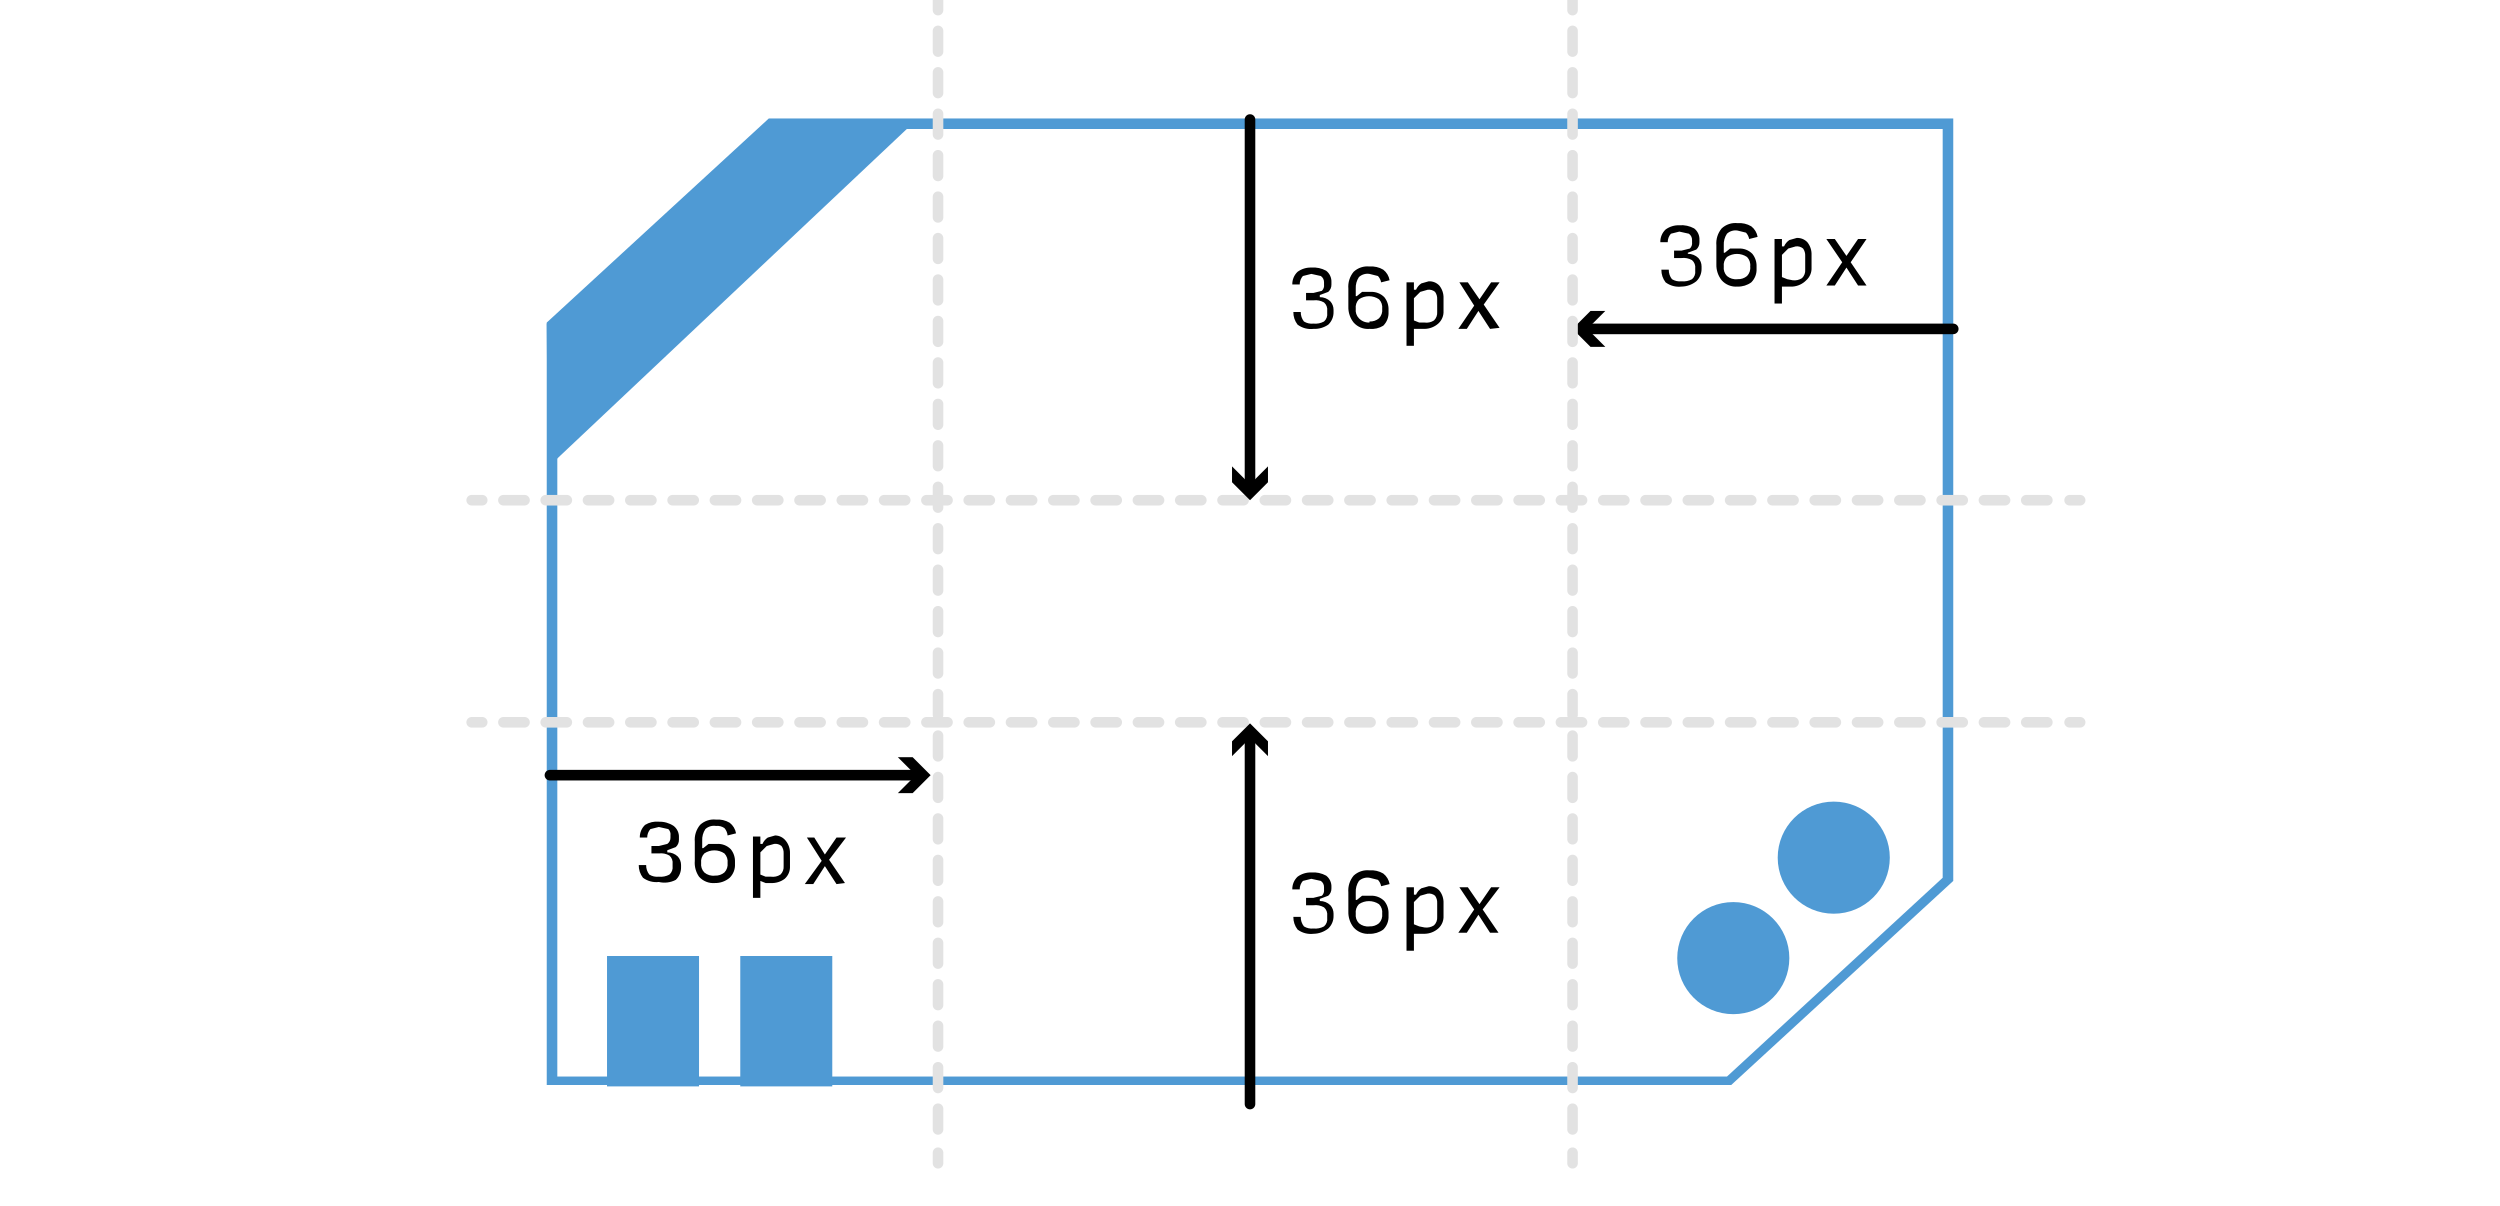
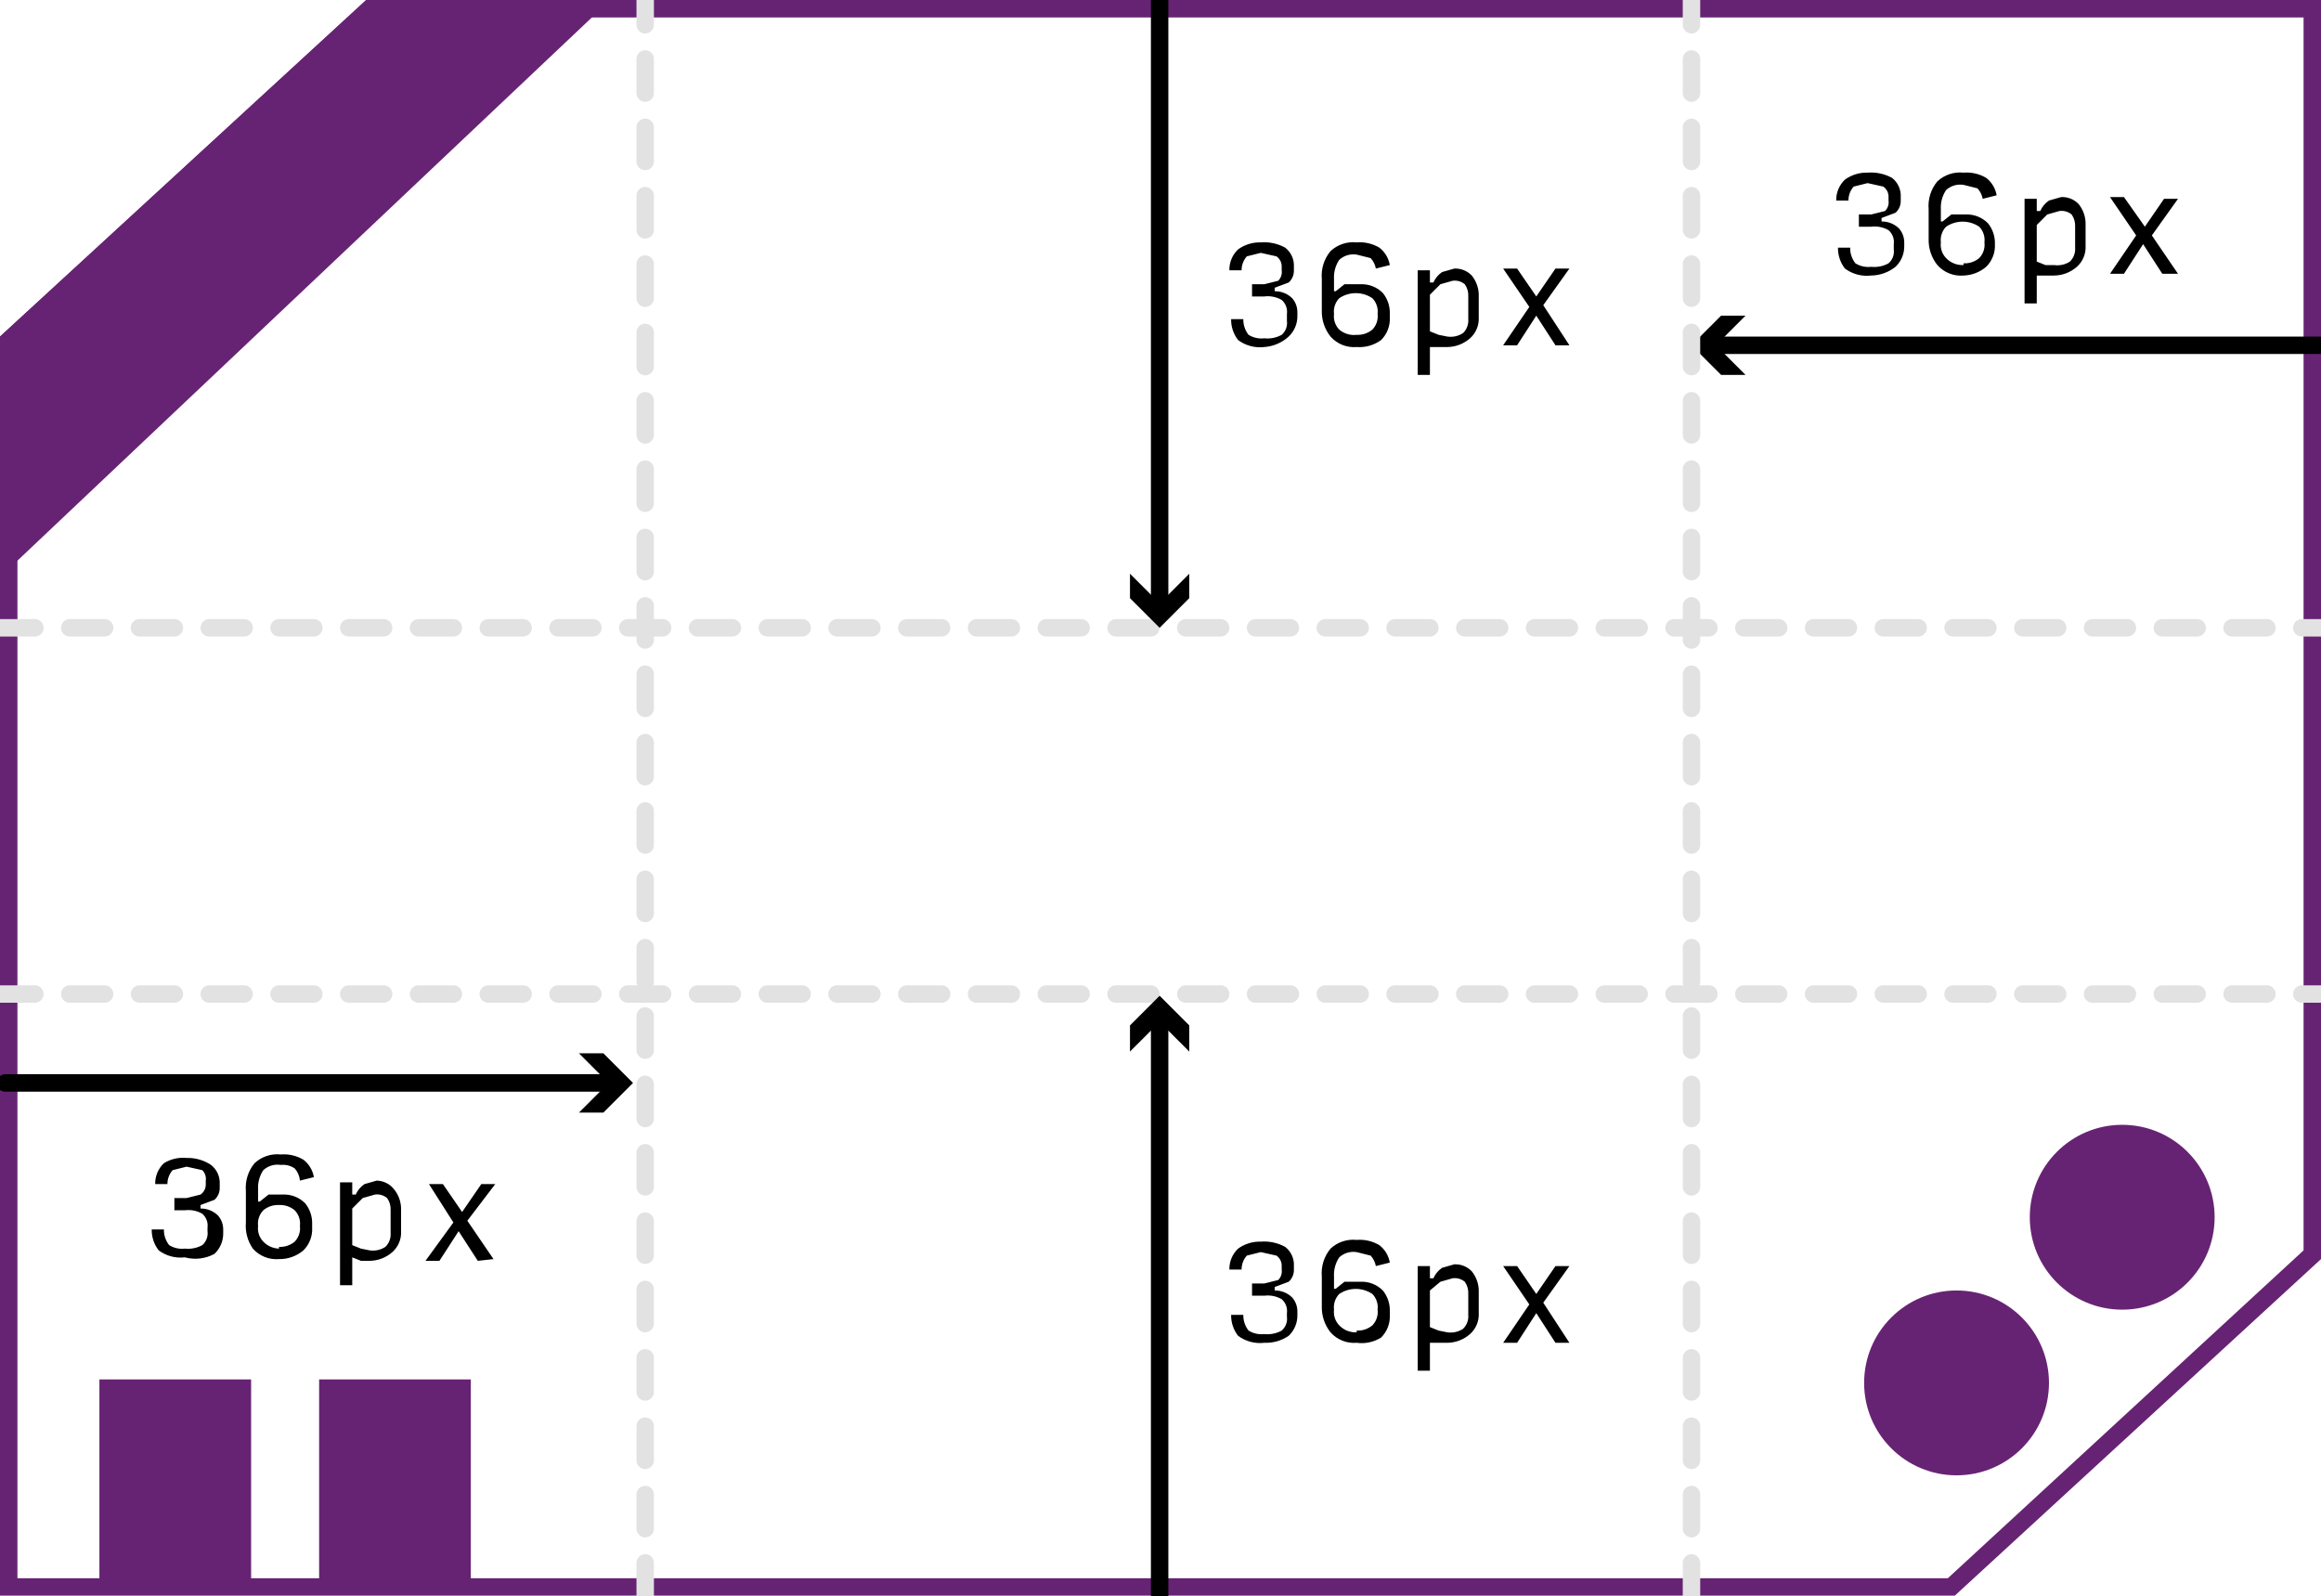
- <svg xmlns="http://www.w3.org/2000/svg" width="236.4" height="114" viewBox="0 0 236.4 114">
-   <g fill="#4f9ad4">
-     <path d="M183.7 12.2V83l-20.4 18.8H52.7V31l20.4-18.8h110.6m1-1h-112l-21 19.3v72.1h112l21-19.3V11.2z" />
-     <path d="M57.4 90.4h8.7v12.33h-8.7zm12.6 0h8.7v12.33H70zm2.7-79.1l-21 19.3.1 13.6 34.9-32.9h-14z" />
-     <circle cx="173.4" cy="81.1" r="5.3" />
-     <circle cx="163.9" cy="90.6" r="5.3" />
+ <svg xmlns="http://www.w3.org/2000/svg" width="133.1" height="91.5" viewBox="0 0 133.1 91.5">
+   <g fill="#672373">
+     <path d="M132.1 1v70.7l-20.4 18.8H1V19.8L21.4 1h110.7m1-1H21L0 19.3v72.2h112.1l21-19.3V0z" />
+     <path d="M5.7 79.1h8.7v12.33H5.7zm12.6 0H27v12.33h-8.7zM21 0L0 19.3.1 33 35 0H21z" />
+     <circle cx="121.7" cy="69.8" r="5.3" />
+     <circle cx="112.2" cy="79.3" r="5.3" />
  </g>
-   <path fill="none" stroke="#e2e2e2" stroke-linecap="round" stroke-linejoin="round" d="M44.6 47.3h1" />
-   <path fill="none" stroke="#e2e2e2" stroke-dasharray="2 2" stroke-linecap="round" stroke-linejoin="round" d="M47.6 47.3h147.1" />
-   <path fill="none" stroke="#e2e2e2" stroke-linecap="round" stroke-linejoin="round" d="M195.7 47.3h1m-152.1 21h1" />
-   <path fill="none" stroke="#e2e2e2" stroke-dasharray="2 2" stroke-linecap="round" stroke-linejoin="round" d="M47.6 68.3h147.1" />
-   <path fill="none" stroke="#e2e2e2" stroke-linecap="round" stroke-linejoin="round" d="M195.7 68.3h1" />
-   <path d="M124.2 31.1a2.1 2.1 0 0 1-1.5-.4 1.9 1.9 0 0 1-.4-1.2h.7a1.4 1.4 0 0 0 .3.9 1.4 1.4 0 0 0 .9.2 1.7 1.7 0 0 0 1-.2.9.9 0 0 0 .3-.8v-.2a.9.9 0 0 0-.3-.8 1.6 1.6 0 0 0-1-.2h-.7v-.7h.7l.8-.2a.7.7 0 0 0 .2-.6v-.2a.7.7 0 0 0-.3-.6l-.9-.2-.8.2a1.2 1.2 0 0 0-.3.8h-.7a1.6 1.6 0 0 1 .5-1.2 2.1 2.1 0 0 1 1.3-.4 2.5 2.5 0 0 1 1.4.3 1.3 1.3 0 0 1 .5 1.1v.2a.9.9 0 0 1-.3.7l-.8.3v.2a1.4 1.4 0 0 1 1 .4 1.2 1.2 0 0 1 .3.8v.2a1.6 1.6 0 0 1-.5 1.2 2.3 2.3 0 0 1-1.4.4zm5.3 0a1.8 1.8 0 0 1-1.5-.6 2.3 2.3 0 0 1-.5-1.5v-1.7a2.2 2.2 0 0 1 .5-1.6 1.9 1.9 0 0 1 1.5-.5 2.2 2.2 0 0 1 1.3.3 1.6 1.6 0 0 1 .6 1l-.8.2a1.2 1.2 0 0 0-.3-.6l-.8-.2a1.2 1.2 0 0 0-1 .3 1.8 1.8 0 0 0-.3 1.1v.7h.1l.5-.4h.8a1.7 1.7 0 0 1 1.3.5 1.8 1.8 0 0 1 .4 1.2v.2a1.7 1.7 0 0 1-.5 1.3 2.1 2.1 0 0 1-1.3.3zm0-.7a1.3 1.3 0 0 0 .9-.3 1.1 1.1 0 0 0 .3-.9 1.1 1.1 0 0 0-.3-.9 1.7 1.7 0 0 0-1.9 0 1.1 1.1 0 0 0-.3.9 1.1 1.1 0 0 0 .3.9 1.3 1.3 0 0 0 1 .4zm5.2.7h-1v1.6h-.7v-6h.7v.7h.2a1.4 1.4 0 0 1 .5-.6l.7-.2a1.3 1.3 0 0 1 1 .4 1.8 1.8 0 0 1 .4 1.2v1.2a1.5 1.5 0 0 1-.5 1.2 2 2 0 0 1-1.3.5zm0-.6a1.3 1.3 0 0 0 .9-.2 1 1 0 0 0 .3-.8v-1.2a1.1 1.1 0 0 0-.2-.7.9.9 0 0 0-.7-.2l-.7.2-.6.6v2.1l.5.2zm6.2.6l-1.1-1.7-1.1 1.7h-.8l1.5-2.2-1.4-2.2h.8l1.1 1.6 1.1-1.6h.8l-1.5 2.1 1.5 2.2zm18.1-4a2.1 2.1 0 0 1-1.5-.4 1.9 1.9 0 0 1-.4-1.2h.7a1.4 1.4 0 0 0 .3.9 1.4 1.4 0 0 0 .9.2 1.7 1.7 0 0 0 1-.2.9.9 0 0 0 .3-.8v-.2a.9.9 0 0 0-.3-.8 1.6 1.6 0 0 0-1-.2h-.7v-.7h.7l.8-.2a.7.7 0 0 0 .2-.6v-.2a.7.7 0 0 0-.3-.6l-.9-.2-.8.2a1.2 1.2 0 0 0-.3.8h-.7a1.6 1.6 0 0 1 .5-1.2 2.1 2.1 0 0 1 1.3-.4 2.5 2.5 0 0 1 1.4.3 1.3 1.3 0 0 1 .5 1.1v.2a.9.9 0 0 1-.3.7l-.8.3v.1a1.4 1.4 0 0 1 1 .4 1.2 1.2 0 0 1 .3.8v.2a1.6 1.6 0 0 1-.5 1.2 2.3 2.3 0 0 1-1.4.5zm5.3 0a1.8 1.8 0 0 1-1.5-.6 2.3 2.3 0 0 1-.5-1.5v-1.8a2.2 2.2 0 0 1 .5-1.6 1.9 1.9 0 0 1 1.5-.5 2.2 2.2 0 0 1 1.3.3 1.6 1.6 0 0 1 .6 1l-.8.2a1.2 1.2 0 0 0-.3-.6l-.8-.2a1.2 1.2 0 0 0-1 .3 1.8 1.8 0 0 0-.3 1.1v.7h.1l.5-.4h.8a1.7 1.7 0 0 1 1.3.5 1.8 1.8 0 0 1 .4 1.2v.2a1.7 1.7 0 0 1-.5 1.3 2.1 2.1 0 0 1-1.3.4zm0-.7a1.3 1.3 0 0 0 .9-.3 1.1 1.1 0 0 0 .3-.9 1.1 1.1 0 0 0-.3-.9 1.7 1.7 0 0 0-1.9 0 1.1 1.1 0 0 0-.3.9 1.1 1.1 0 0 0 .3.9 1.3 1.3 0 0 0 1 .3zm5.2.7h-1v1.6h-.7v-6.1h.7v.7h.2a1.4 1.4 0 0 1 .5-.6l.7-.2a1.3 1.3 0 0 1 1 .4 1.8 1.8 0 0 1 .4 1.2v1.2a1.5 1.5 0 0 1-.5 1.2 2 2 0 0 1-1.3.6zm0-.6a1.3 1.3 0 0 0 .9-.2 1 1 0 0 0 .3-.8v-1.3a1.1 1.1 0 0 0-.2-.7.9.9 0 0 0-.7-.2l-.7.2-.6.6v2.1l.5.2zm6.2.5l-1.1-1.7-1.1 1.7h-.8l1.5-2.2-1.5-2.2h.8l1.1 1.6 1.1-1.6h.8l-1.5 2.2 1.5 2.2zm-51.5 61.3a2.1 2.1 0 0 1-1.5-.4 1.9 1.9 0 0 1-.4-1.2h.7a1.4 1.4 0 0 0 .3.9 1.4 1.4 0 0 0 .9.2 1.7 1.7 0 0 0 1-.2.9.9 0 0 0 .3-.8v-.2a.9.9 0 0 0-.3-.8 1.6 1.6 0 0 0-1-.2h-.7v-.7h.7l.8-.2a.7.7 0 0 0 .2-.6v-.2a.7.7 0 0 0-.3-.6l-.9-.2-.8.2a1.2 1.2 0 0 0-.3.8h-.7a1.6 1.6 0 0 1 .5-1.2 2.1 2.1 0 0 1 1.3-.4 2.5 2.5 0 0 1 1.4.3 1.3 1.3 0 0 1 .5 1.1v.1a.9.9 0 0 1-.3.7l-.8.3v.2a1.4 1.4 0 0 1 1 .4 1.2 1.2 0 0 1 .3.8v.2a1.6 1.6 0 0 1-.5 1.2 2.3 2.3 0 0 1-1.4.5zm5.3 0a1.8 1.8 0 0 1-1.5-.6 2.3 2.3 0 0 1-.5-1.5v-1.8a2.2 2.2 0 0 1 .5-1.6 1.9 1.9 0 0 1 1.5-.5 2.2 2.2 0 0 1 1.3.3 1.6 1.6 0 0 1 .6 1l-.8.2a1.2 1.2 0 0 0-.3-.6l-.8-.2a1.2 1.2 0 0 0-1 .3 1.8 1.8 0 0 0-.3 1.1v.7h.1l.5-.4h.8a1.7 1.7 0 0 1 1.3.5 1.8 1.8 0 0 1 .4 1.2v.2a1.7 1.7 0 0 1-.5 1.3 2.1 2.1 0 0 1-1.3.4zm0-.7a1.3 1.3 0 0 0 .9-.3 1.1 1.1 0 0 0 .3-.9 1.1 1.1 0 0 0-.3-.9 1.7 1.7 0 0 0-1.9 0 1.1 1.1 0 0 0-.3.9 1.1 1.1 0 0 0 .3.9 1.3 1.3 0 0 0 1 .3zm5.2.7h-1v1.6h-.7v-6h.7v.7h.2a1.4 1.4 0 0 1 .5-.6l.7-.2a1.3 1.3 0 0 1 1 .4 1.8 1.8 0 0 1 .4 1.2v1.2a1.5 1.5 0 0 1-.5 1.2 2 2 0 0 1-1.3.5zm0-.6a1.3 1.3 0 0 0 .9-.2 1 1 0 0 0 .3-.8v-1.3a1.1 1.1 0 0 0-.2-.7.9.9 0 0 0-.7-.2l-.7.2-.6.6v2.1l.5.2zm6.2.5l-1.1-1.7-1.1 1.7h-.8l1.5-2.2-1.4-2.1h.8l1.1 1.6 1.1-1.6h.8l-1.6 2.1 1.5 2.2zm-78.6-4.8a2.1 2.1 0 0 1-1.5-.4 1.9 1.9 0 0 1-.4-1.2h.7a1.4 1.4 0 0 0 .3.9 1.4 1.4 0 0 0 .9.2 1.7 1.7 0 0 0 1-.2.9.9 0 0 0 .3-.8v-.2a.9.9 0 0 0-.3-.8 1.6 1.6 0 0 0-1-.2h-.7V80h.7l.8-.2a.7.7 0 0 0 .3-.6V79a.7.7 0 0 0-.2-.6l-.9-.2-.8.2a1.2 1.2 0 0 0-.3.8h-.7A1.6 1.6 0 0 1 61 78a2.1 2.1 0 0 1 1.3-.3 2.4 2.4 0 0 1 1.4.4 1.3 1.3 0 0 1 .5 1.1v.2a.9.9 0 0 1-.3.7l-.8.3v.2a1.4 1.4 0 0 1 1 .4 1.2 1.2 0 0 1 .3.8v.2a1.6 1.6 0 0 1-.5 1.2 2.3 2.3 0 0 1-1.6.2zm5.3.1a1.8 1.8 0 0 1-1.5-.6 2.3 2.3 0 0 1-.4-1.5v-1.8a2.2 2.2 0 0 1 .5-1.6 1.9 1.9 0 0 1 1.5-.5 2.2 2.2 0 0 1 1.3.3 1.6 1.6 0 0 1 .6 1l-.8.2a1.2 1.2 0 0 0-.3-.7 1.2 1.2 0 0 0-.8-.2 1.2 1.2 0 0 0-1 .3 1.8 1.8 0 0 0-.3 1.1v.7h.1l.5-.4h.8a1.7 1.7 0 0 1 1.3.5 1.8 1.8 0 0 1 .4 1.2v.2A1.7 1.7 0 0 1 69 83a2.1 2.1 0 0 1-1.4.5zm0-.7a1.3 1.3 0 0 0 .9-.3 1.1 1.1 0 0 0 .3-.9 1.1 1.1 0 0 0-.3-.9 1.7 1.7 0 0 0-1.9 0 1.1 1.1 0 0 0-.3.9 1.1 1.1 0 0 0 .3.9 1.3 1.3 0 0 0 1 .3zm5.3.7h-.5l-.5-.2v1.6h-.7v-5.8h.7v.7h.2a1.4 1.4 0 0 1 .5-.6l.7-.2a1.3 1.3 0 0 1 1 .5 1.8 1.8 0 0 1 .4 1.2v1.2a1.5 1.5 0 0 1-.5 1.2 2 2 0 0 1-1.3.4zm0-.6a1.3 1.3 0 0 0 .9-.2 1 1 0 0 0 .3-.8v-1.2a1.1 1.1 0 0 0-.2-.7.9.9 0 0 0-.7-.2l-.7.2-.6.6v2.1l.5.2zm6.2.7L78 81.9l-1.1 1.7h-.8l1.6-2.2-1.4-2.2h.7l1 1.6 1.1-1.6h.9l-1.6 2.1 1.5 2.2z" />
-   <path fill="none" stroke="#000" stroke-linecap="round" stroke-linejoin="round" d="M118.2 11.3v34.8" />
-   <path d="M116.5 44.1l1.7 1.7 1.7-1.7v1.5l-1.7 1.7-1.7-1.7v-1.5z" />
-   <path fill="none" stroke="#000" stroke-linecap="round" stroke-linejoin="round" d="M118.2 104.4V69.5" />
-   <path d="M119.9 71.5l-1.7-1.7-1.7 1.7v-1.4l1.7-1.7 1.7 1.7v1.4z" />
-   <path fill="none" stroke="#000" stroke-linecap="round" stroke-linejoin="round" d="M52 73.3h34.9" />
-   <path d="M84.9 75l1.7-1.7-1.7-1.7h1.4l1.7 1.7-1.7 1.7h-1.4z" />
-   <path fill="none" stroke="#000" stroke-linecap="round" stroke-linejoin="round" d="M184.7 31.1h-34.9" />
-   <path d="M151.8 29.4l-1.7 1.7 1.7 1.7h-1.4l-1.7-1.7 1.7-1.7h1.4z" />
-   <path fill="none" stroke="#e2e2e2" stroke-dasharray="1.96 1.96" stroke-linecap="round" stroke-linejoin="round" d="M88.7-1v109" />
-   <path fill="none" stroke="#e2e2e2" stroke-linecap="round" stroke-linejoin="round" d="M88.7 109v1" />
-   <path fill="none" stroke="#e2e2e2" stroke-dasharray="1.96 1.96" stroke-linecap="round" stroke-linejoin="round" d="M148.7-1v109" />
-   <path fill="none" stroke="#e2e2e2" stroke-linecap="round" stroke-linejoin="round" d="M148.7 109v1" />
+   <path fill="none" stroke="#e2e2e2" stroke-dasharray="2 2" stroke-linecap="round" stroke-linejoin="round" d="M-4 36h147M-4 57h147" />
+   <path d="M72.5 19.9a2.1 2.1 0 0 1-1.5-.4 1.9 1.9 0 0 1-.4-1.2h.7a1.4 1.4 0 0 0 .3.9 1.4 1.4 0 0 0 .9.2 1.7 1.7 0 0 0 1-.2.9.9 0 0 0 .3-.8V18a.9.9 0 0 0-.3-.8 1.6 1.6 0 0 0-1-.2h-.7v-.7h.7l.8-.2a.7.7 0 0 0 .2-.6v-.2a.7.7 0 0 0-.3-.6l-.9-.2-.8.2a1.2 1.2 0 0 0-.3.8h-.7a1.6 1.6 0 0 1 .5-1.2 2.1 2.1 0 0 1 1.3-.4 2.5 2.5 0 0 1 1.4.3 1.3 1.3 0 0 1 .5 1.1v.2a.9.9 0 0 1-.3.7l-.8.3v.2a1.4 1.4 0 0 1 1 .4 1.2 1.2 0 0 1 .3.8v.2a1.6 1.6 0 0 1-.5 1.2 2.3 2.3 0 0 1-1.4.6zm5.3 0a1.8 1.8 0 0 1-1.5-.6 2.3 2.3 0 0 1-.5-1.5V16a2.2 2.2 0 0 1 .5-1.6 1.9 1.9 0 0 1 1.5-.5 2.2 2.2 0 0 1 1.3.3 1.6 1.6 0 0 1 .6 1l-.8.2a1.2 1.2 0 0 0-.3-.6l-.8-.2a1.2 1.2 0 0 0-1 .3 1.8 1.8 0 0 0-.3 1.1v.7h.1l.5-.4h.9a1.7 1.7 0 0 1 1.3.5 1.8 1.8 0 0 1 .4 1.2v.2a1.7 1.7 0 0 1-.5 1.3 2.1 2.1 0 0 1-1.4.4zm0-.7a1.3 1.3 0 0 0 .9-.3 1.1 1.1 0 0 0 .3-.9 1.1 1.1 0 0 0-.3-.9 1.7 1.7 0 0 0-1.9 0 1.1 1.1 0 0 0-.3.9 1.1 1.1 0 0 0 .3.9 1.3 1.3 0 0 0 1 .3zm5.2.7h-1v1.6h-.7v-6h.7v.7h.2a1.4 1.4 0 0 1 .5-.6l.7-.2a1.3 1.3 0 0 1 1 .4 1.8 1.8 0 0 1 .4 1.2v1.2a1.5 1.5 0 0 1-.5 1.2 2 2 0 0 1-1.3.5zm0-.6a1.3 1.3 0 0 0 .9-.2 1 1 0 0 0 .3-.8V17a1.1 1.1 0 0 0-.2-.7.9.9 0 0 0-.7-.2l-.7.2-.6.6V19l.5.2zm6.2.5l-1.1-1.7-1.1 1.7h-.8l1.5-2.2-1.5-2.2h.8l1.1 1.6 1.1-1.6h.8l-1.5 2.1 1.5 2.3zm18.1-4a2.1 2.1 0 0 1-1.5-.4 1.9 1.9 0 0 1-.4-1.2h.7a1.4 1.4 0 0 0 .3.9 1.4 1.4 0 0 0 .9.2 1.7 1.7 0 0 0 1-.2.9.9 0 0 0 .3-.8V14a.9.9 0 0 0-.3-.8 1.6 1.6 0 0 0-1-.2h-.7v-.7h.7l.8-.2a.7.7 0 0 0 .2-.6v-.2a.7.7 0 0 0-.3-.6l-.9-.2-.8.2a1.2 1.2 0 0 0-.3.8h-.7a1.6 1.6 0 0 1 .5-1.2 2.1 2.1 0 0 1 1.3-.4 2.5 2.5 0 0 1 1.4.3 1.3 1.3 0 0 1 .5 1.1v.2a.9.9 0 0 1-.3.7l-.8.3v.2a1.4 1.4 0 0 1 1 .4 1.2 1.2 0 0 1 .3.8v.2a1.6 1.6 0 0 1-.5 1.2 2.3 2.3 0 0 1-1.4.5zm5.3 0a1.8 1.8 0 0 1-1.5-.6 2.3 2.3 0 0 1-.5-1.5V12a2.2 2.2 0 0 1 .5-1.6 1.9 1.9 0 0 1 1.5-.5 2.2 2.2 0 0 1 1.3.3 1.6 1.6 0 0 1 .6 1l-.8.2a1.2 1.2 0 0 0-.3-.6l-.8-.2a1.2 1.2 0 0 0-1 .3 1.8 1.8 0 0 0-.3 1.1v.7h.1l.5-.4h.8a1.7 1.7 0 0 1 1.3.5 1.8 1.8 0 0 1 .4 1.2 1.7 1.7 0 0 1-.5 1.3 2.1 2.1 0 0 1-1.3.5zm0-.7a1.3 1.3 0 0 0 .9-.3 1.1 1.1 0 0 0 .3-.9 1.1 1.1 0 0 0-.3-.9 1.7 1.7 0 0 0-1.9 0 1.1 1.1 0 0 0-.3.9 1.1 1.1 0 0 0 .3.9 1.3 1.3 0 0 0 1 .4zm5.2.7h-1v1.6h-.7v-6h.7v.7h.2a1.4 1.4 0 0 1 .5-.6l.7-.2a1.3 1.3 0 0 1 1 .4 1.8 1.8 0 0 1 .4 1.2v1.2a1.5 1.5 0 0 1-.5 1.2 2 2 0 0 1-1.3.5zm0-.6a1.3 1.3 0 0 0 .9-.2 1 1 0 0 0 .3-.8V13a1.1 1.1 0 0 0-.2-.7.9.9 0 0 0-.7-.2l-.7.2-.6.6V15l.5.2zm6.2.5l-1.1-1.7-1.1 1.7h-.8l1.5-2.2-1.5-2.2h.8L123 13l1.1-1.6h.8l-1.5 2.1 1.5 2.2zM72.5 77a2.1 2.1 0 0 1-1.5-.4 1.9 1.9 0 0 1-.4-1.2h.7a1.4 1.4 0 0 0 .3.9 1.4 1.4 0 0 0 .9.2 1.7 1.7 0 0 0 1-.2.9.9 0 0 0 .3-.8v-.2a.9.9 0 0 0-.3-.8 1.6 1.6 0 0 0-1-.2h-.7v-.7h.7l.8-.2a.7.7 0 0 0 .2-.6v-.2a.7.7 0 0 0-.3-.6l-.9-.2-.8.2a1.2 1.2 0 0 0-.3.8h-.7a1.6 1.6 0 0 1 .5-1.2 2.1 2.1 0 0 1 1.3-.4 2.5 2.5 0 0 1 1.4.3 1.3 1.3 0 0 1 .5 1.1v.2a.9.9 0 0 1-.3.7l-.8.3v.2a1.4 1.4 0 0 1 1 .4 1.2 1.2 0 0 1 .3.8v.2a1.6 1.6 0 0 1-.5 1.2 2.3 2.3 0 0 1-1.4.4zm5.3 0a1.8 1.8 0 0 1-1.5-.6 2.3 2.3 0 0 1-.5-1.5v-1.7a2.2 2.2 0 0 1 .5-1.6 1.9 1.9 0 0 1 1.5-.5 2.2 2.2 0 0 1 1.3.3 1.6 1.6 0 0 1 .6 1l-.8.2a1.2 1.2 0 0 0-.3-.6l-.8-.2a1.2 1.2 0 0 0-1 .3 1.8 1.8 0 0 0-.3 1.1v.7h.1l.5-.4h.9a1.7 1.7 0 0 1 1.3.5 1.8 1.8 0 0 1 .4 1.2v.2a1.7 1.7 0 0 1-.5 1.3 2.1 2.1 0 0 1-1.4.3zm0-.7a1.3 1.3 0 0 0 .9-.3 1.1 1.1 0 0 0 .3-.9 1.1 1.1 0 0 0-.3-.9 1.7 1.7 0 0 0-1.9 0 1.1 1.1 0 0 0-.3.9 1.1 1.1 0 0 0 .3.9 1.3 1.3 0 0 0 1 .4zm5.2.7h-1v1.6h-.7v-6h.7v.7h.2a1.4 1.4 0 0 1 .5-.6l.7-.2a1.3 1.3 0 0 1 1 .4 1.8 1.8 0 0 1 .4 1.2v1.2a1.5 1.5 0 0 1-.5 1.2 2 2 0 0 1-1.3.5zm0-.6a1.3 1.3 0 0 0 .9-.2 1 1 0 0 0 .3-.8v-1.2a1.1 1.1 0 0 0-.2-.7.9.9 0 0 0-.7-.2l-.7.2-.6.5v2.1l.5.2zm6.2.6l-1.1-1.7L87 77h-.8l1.5-2.2-1.5-2.2h.8l1.1 1.6 1.1-1.6h.8l-1.5 2.1L90 77zm-78.6-4.9a2.1 2.1 0 0 1-1.5-.4 1.9 1.9 0 0 1-.4-1.2h.7a1.4 1.4 0 0 0 .3.9 1.4 1.4 0 0 0 .9.2 1.7 1.7 0 0 0 1-.2.9.9 0 0 0 .3-.8v-.2a.9.9 0 0 0-.3-.8 1.6 1.6 0 0 0-1-.2H10v-.7h.7l.8-.2a.7.7 0 0 0 .3-.6v-.2a.7.7 0 0 0-.2-.6l-.9-.2-.8.2a1.2 1.2 0 0 0-.3.8h-.7a1.6 1.6 0 0 1 .5-1.2 2.1 2.1 0 0 1 1.3-.3 2.4 2.4 0 0 1 1.4.4 1.3 1.3 0 0 1 .5 1.1v.2a.9.9 0 0 1-.3.7l-.8.3v.2a1.4 1.4 0 0 1 1 .4 1.2 1.2 0 0 1 .3.8v.2a1.6 1.6 0 0 1-.5 1.2 2.3 2.3 0 0 1-1.7.2zm5.4.1a1.8 1.8 0 0 1-1.5-.6 2.3 2.3 0 0 1-.4-1.5v-1.8a2.2 2.2 0 0 1 .5-1.6 1.9 1.9 0 0 1 1.5-.5 2.2 2.2 0 0 1 1.3.3 1.6 1.6 0 0 1 .6 1l-.8.2a1.2 1.2 0 0 0-.3-.7 1.2 1.2 0 0 0-.8-.2 1.2 1.2 0 0 0-1 .3 1.8 1.8 0 0 0-.3 1.1v.7h.1l.5-.4h.8a1.7 1.7 0 0 1 1.3.5 1.8 1.8 0 0 1 .4 1.2v.2a1.7 1.7 0 0 1-.5 1.3 2.1 2.1 0 0 1-1.4.5zm0-.7a1.3 1.3 0 0 0 .9-.3 1.1 1.1 0 0 0 .3-.9 1.1 1.1 0 0 0-.3-.9 1.3 1.3 0 0 0-.9-.3 1.3 1.3 0 0 0-.9.3 1.1 1.1 0 0 0-.3.9 1.1 1.1 0 0 0 .3.9 1.3 1.3 0 0 0 .9.4zm5.2.8h-.5l-.5-.2v1.6h-.7v-5.9h.7v.7h.2a1.4 1.4 0 0 1 .5-.6l.7-.2a1.3 1.3 0 0 1 1 .5 1.8 1.8 0 0 1 .4 1.2v1.2a1.5 1.5 0 0 1-.5 1.2 2 2 0 0 1-1.3.5zm0-.6a1.3 1.3 0 0 0 .9-.2 1 1 0 0 0 .3-.8v-1.3a1.1 1.1 0 0 0-.2-.7.9.9 0 0 0-.7-.2l-.7.2-.6.6v2.1l.5.2zm6.2.6l-1.1-1.7-1.1 1.7h-.8l1.6-2.2-1.4-2.2h.8l1.1 1.6 1.1-1.6h.8L26.8 70l1.5 2.2z" />
+   <path fill="none" stroke="#000" stroke-linecap="round" stroke-linejoin="round" d="M66.5 0v34.9" />
+   <path d="M64.8 32.9l1.7 1.7 1.7-1.7v1.4L66.5 36l-1.7-1.7v-1.4z" />
+   <path fill="none" stroke="#000" stroke-linecap="round" stroke-linejoin="round" d="M66.5 93.1V58.3" />
+   <path d="M68.2 60.3l-1.7-1.7-1.7 1.7v-1.5l1.7-1.7 1.7 1.7v1.5z" />
+   <path fill="none" stroke="#000" stroke-linecap="round" stroke-linejoin="round" d="M.3 62.1h34.9" />
+   <path d="M33.2 63.8l1.7-1.7-1.7-1.7h1.4l1.7 1.7-1.7 1.7h-1.4z" />
+   <path fill="none" stroke="#000" stroke-linecap="round" stroke-linejoin="round" d="M133 19.8H98.1" />
+   <path d="M100.1 18.1l-1.7 1.7 1.7 1.7h-1.4L97 19.8l1.7-1.7h1.4z" />
+   <path fill="none" stroke="#e2e2e2" stroke-dasharray="1.96 1.96" stroke-linecap="round" stroke-linejoin="round" d="M37-12.3V96.8M97-12.3V96.8" />
</svg>
